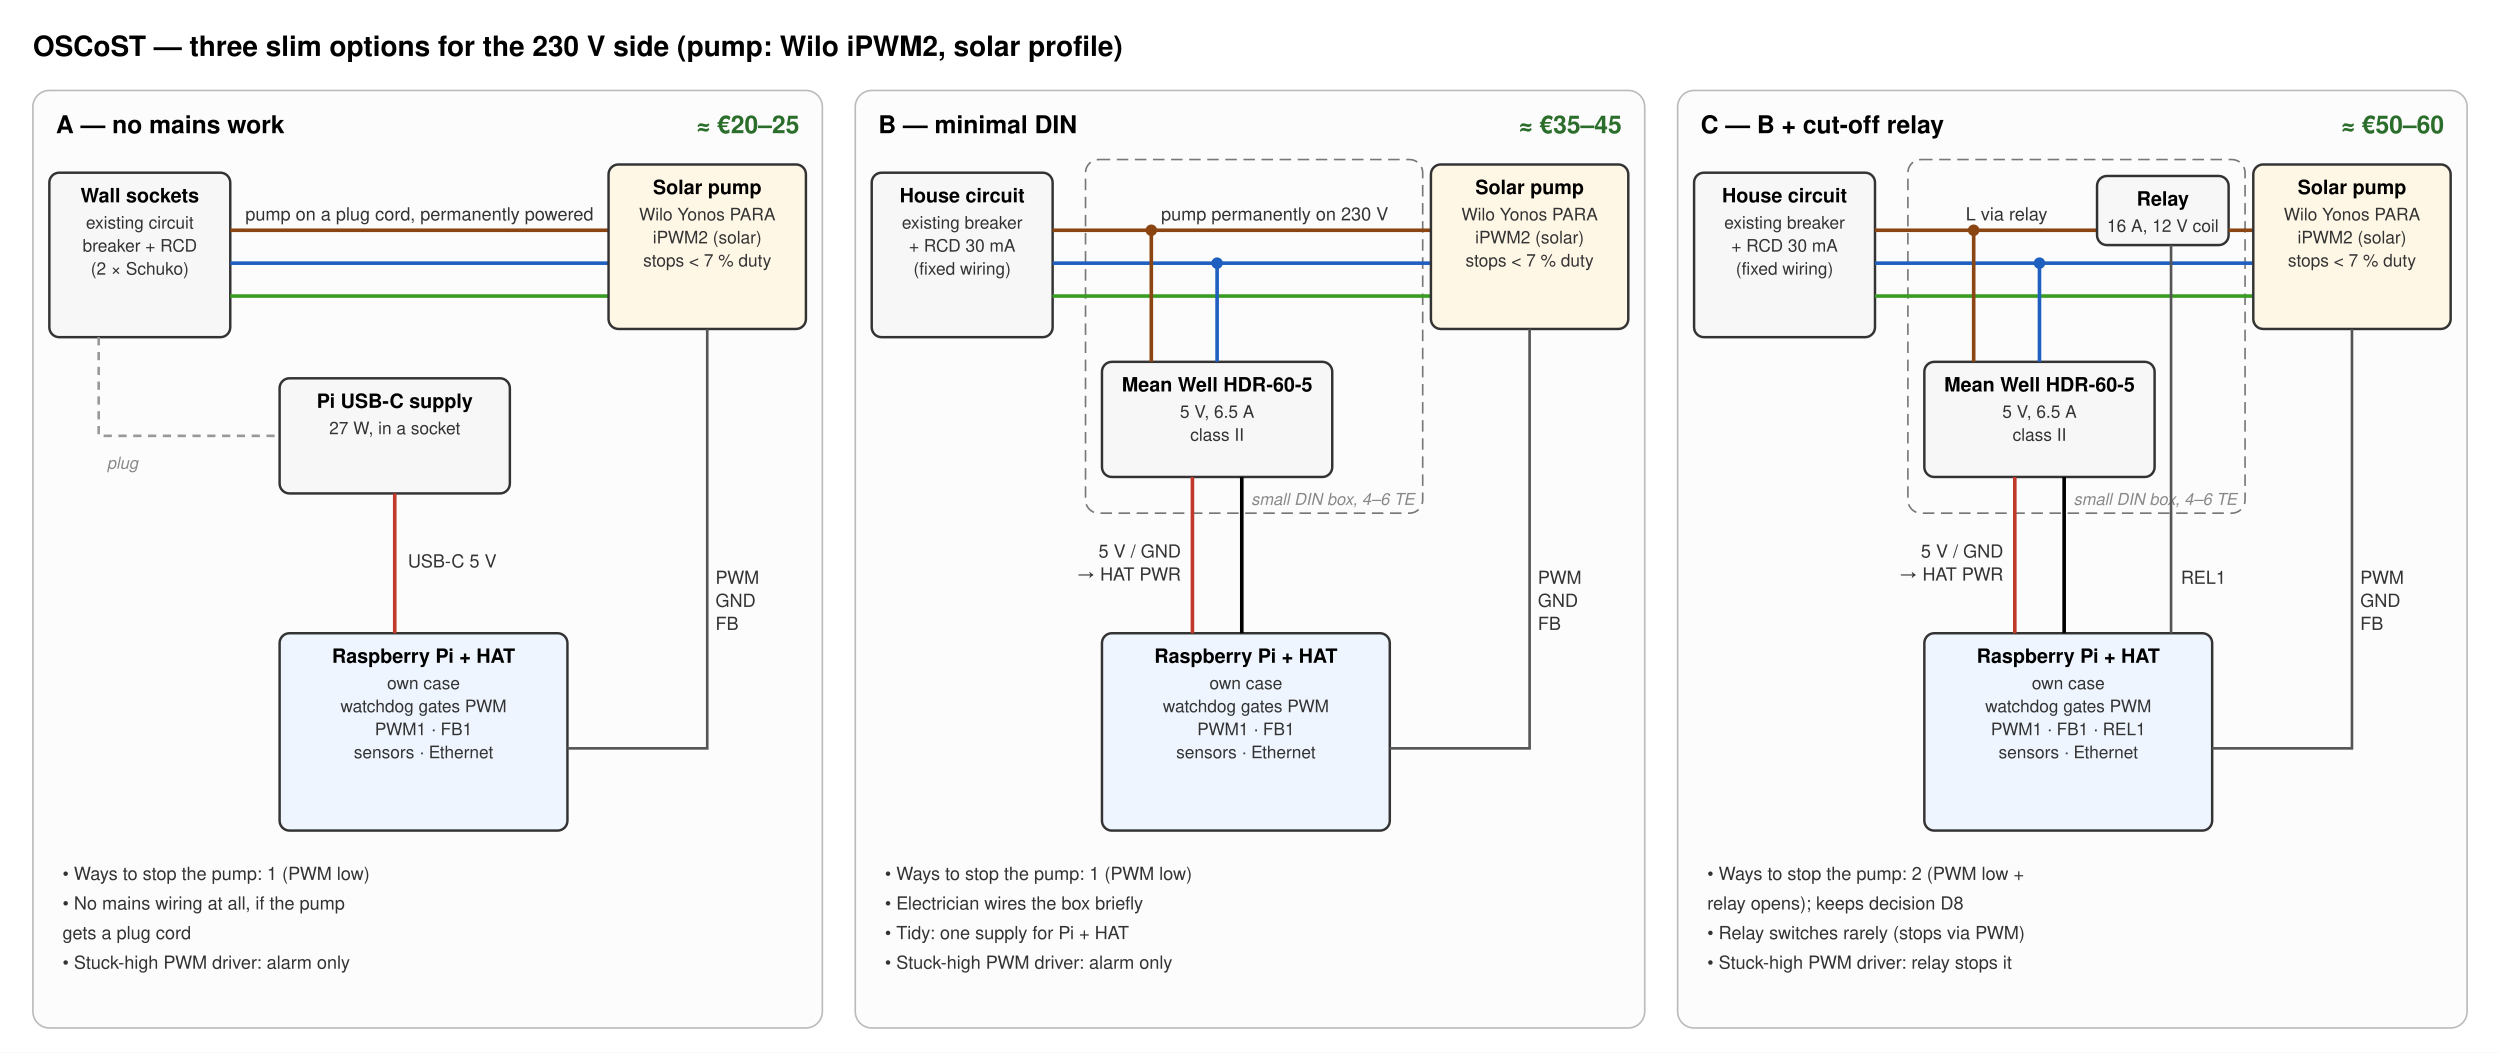
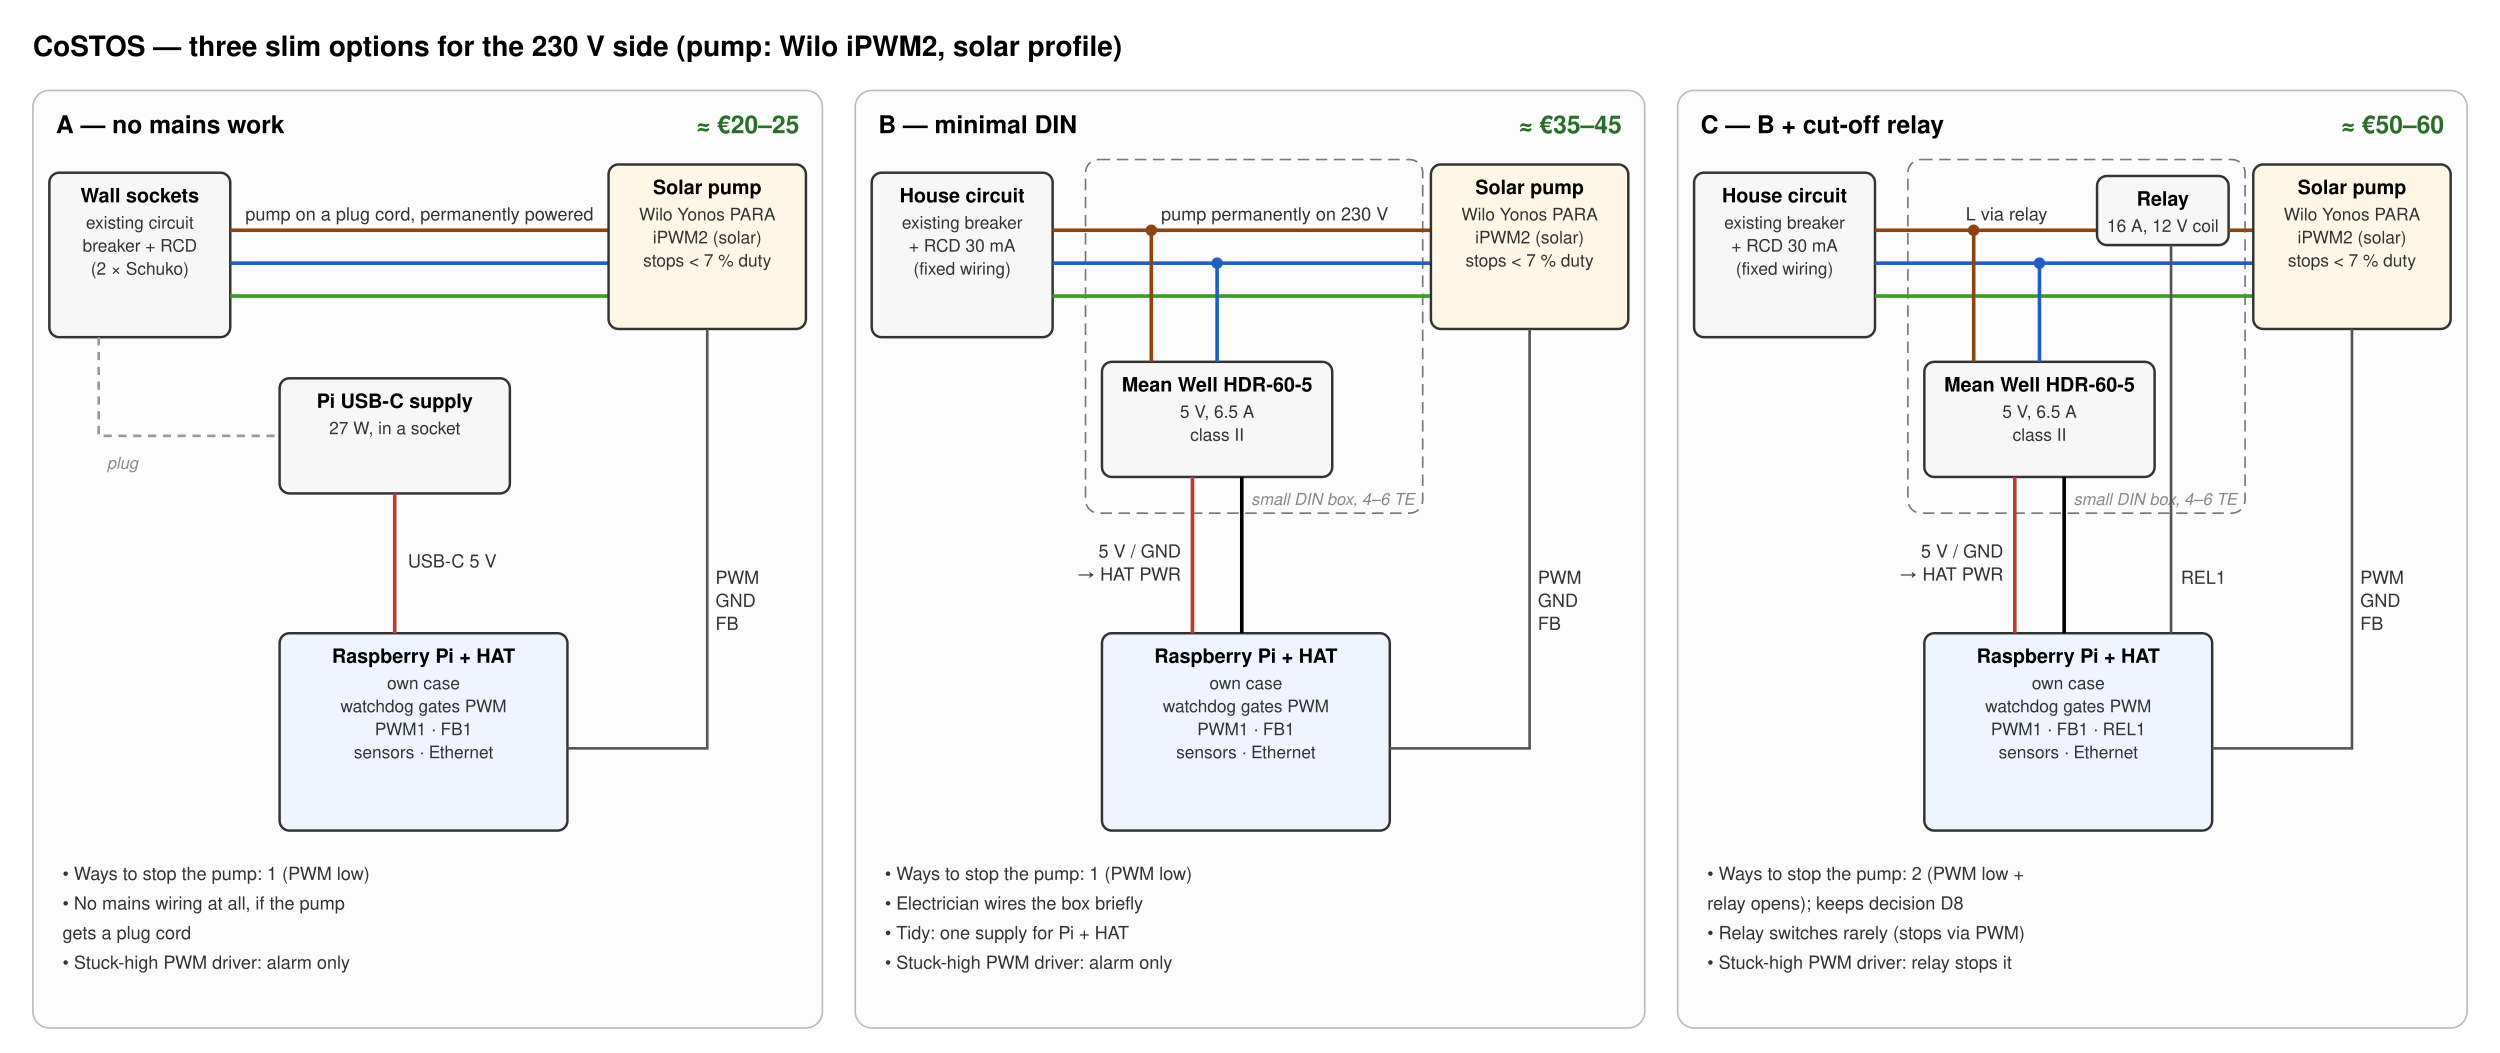
<svg xmlns="http://www.w3.org/2000/svg" viewBox="0 0 1520 640" font-family="Helvetica, Arial, sans-serif">
  <style>.t{font-size:12px;font-weight:bold}.s{font-size:10.5px;fill:#333}.o{font-size:10px;font-style:italic;fill:#888}.h{font-size:15px;font-weight:bold}.c{font-size:15px;font-weight:bold;fill:#2b6e2b}.n{font-size:11px;fill:#333}.big{font-size:17px;font-weight:bold}</style>
  <rect width="1520" height="640" fill="white" />
-   <text x="20" y="34" class="big" text-anchor="start">OSCoST — three slim options for the 230 V side (pump: Wilo iPWM2, solar profile)</text>
+   <text x="20" y="34" class="big" text-anchor="start">CoSTOS — three slim options for the 230 V side (pump: Wilo iPWM2, solar profile)</text>
  <g transform="translate(20,55)">
    <rect x="0" y="0" width="480" height="570" rx="10" fill="#fcfcfc" stroke="#bbb" />
    <text x="14" y="26" class="h" text-anchor="start">A — no mains work</text>
    <text x="466" y="26" class="c" text-anchor="end">≈ €20–25</text>
    <rect x="10" y="50" width="110" height="100" rx="6" fill="#f7f7f7" stroke="#333" stroke-width="1.5" />
    <text x="65.0" y="68" class="t" text-anchor="middle">Wall sockets</text>
    <text x="65.0" y="84" class="s" text-anchor="middle">existing circuit</text>
    <text x="65.0" y="98" class="s" text-anchor="middle">breaker + RCD</text>
    <text x="65.0" y="112" class="s" text-anchor="middle">(2 × Schuko)</text>
    <polyline points="120,85 350,85" fill="none" stroke="#8B4513" stroke-width="2.2" />
    <polyline points="120,105 350,105" fill="none" stroke="#1f5fbf" stroke-width="2.2" />
    <polyline points="120,125 350,125" fill="none" stroke="#3a9d23" stroke-width="2.2" />
    <text x="235" y="79" class="n" text-anchor="middle">pump on a plug cord, permanently powered</text>
    <rect x="350" y="45" width="120" height="100" rx="6" fill="#fff7e6" stroke="#333" stroke-width="1.5" />
    <text x="410.0" y="63" class="t" text-anchor="middle">Solar pump</text>
    <text x="410.0" y="79" class="s" text-anchor="middle">Wilo Yonos PARA</text>
    <text x="410.0" y="93" class="s" text-anchor="middle">iPWM2 (solar)</text>
    <text x="410.0" y="107" class="s" text-anchor="middle">stops &lt; 7 % duty</text>
    <rect x="150" y="175" width="140" height="70" rx="6" fill="#f7f7f7" stroke="#333" stroke-width="1.5" />
    <text x="220.0" y="193" class="t" text-anchor="middle">Pi USB-C supply</text>
    <text x="220.0" y="209" class="s" text-anchor="middle">27 W, in a socket</text>
    <polyline points="40,150 40,210 150,210" fill="none" stroke="#999" stroke-width="1.6" stroke-dasharray="5 4" />
    <text x="45" y="230" class="o" text-anchor="start">plug</text>
    <rect x="150" y="330" width="175" height="120" rx="6" fill="#eef5ff" stroke="#333" stroke-width="1.5" />
    <text x="237.5" y="348" class="t" text-anchor="middle">Raspberry Pi + HAT</text>
    <text x="237.5" y="364" class="s" text-anchor="middle">own case</text>
    <text x="237.5" y="378" class="s" text-anchor="middle">watchdog gates PWM</text>
    <text x="237.5" y="392" class="s" text-anchor="middle">PWM1 · FB1</text>
    <text x="237.5" y="406" class="s" text-anchor="middle">sensors · Ethernet</text>
    <polyline points="220,245 220,330" fill="none" stroke="#c0392b" stroke-width="2.2" />
    <text x="228" y="290" class="n" text-anchor="start">USB-C 5 V</text>
    <polyline points="325,400 410,400 410,145" fill="none" stroke="#555" stroke-width="1.6" />
    <text x="415" y="300" class="n" text-anchor="start">PWM</text>
    <text x="415" y="314" class="n" text-anchor="start">GND</text>
    <text x="415" y="328" class="n" text-anchor="start">FB</text>
    <text x="18" y="480" class="n" text-anchor="start">• Ways to stop the pump: 1 (PWM low)</text>
    <text x="18" y="498" class="n" text-anchor="start">• No mains wiring at all, if the pump</text>
    <text x="18" y="516" class="n" text-anchor="start">   gets a plug cord</text>
    <text x="18" y="534" class="n" text-anchor="start">• Stuck-high PWM driver: alarm only</text>
  </g>
  <g transform="translate(520,55)">
    <rect x="0" y="0" width="480" height="570" rx="10" fill="#fcfcfc" stroke="#bbb" />
    <text x="14" y="26" class="h" text-anchor="start">B — minimal DIN</text>
    <text x="466" y="26" class="c" text-anchor="end">≈ €35–45</text>
    <rect x="10" y="50" width="110" height="100" rx="6" fill="#f7f7f7" stroke="#333" stroke-width="1.5" />
    <text x="65.0" y="68" class="t" text-anchor="middle">House circuit</text>
    <text x="65.0" y="84" class="s" text-anchor="middle">existing breaker</text>
    <text x="65.0" y="98" class="s" text-anchor="middle">+ RCD 30 mA</text>
    <text x="65.0" y="112" class="s" text-anchor="middle">(fixed wiring)</text>
    <rect x="140" y="42" width="205" height="215" rx="8" fill="none" stroke="#777" stroke-dasharray="7 4" />
    <text x="340" y="252" class="o" text-anchor="end">small DIN box, 4–6 TE</text>
    <polyline points="120,85 350,85" fill="none" stroke="#8B4513" stroke-width="2.2" />
    <polyline points="120,105 350,105" fill="none" stroke="#1f5fbf" stroke-width="2.2" />
    <polyline points="120,125 350,125" fill="none" stroke="#3a9d23" stroke-width="2.2" />
    <text x="255" y="79" class="n" text-anchor="middle">pump permanently on 230 V</text>
    <rect x="350" y="45" width="120" height="100" rx="6" fill="#fff7e6" stroke="#333" stroke-width="1.5" />
    <text x="410.0" y="63" class="t" text-anchor="middle">Solar pump</text>
    <text x="410.0" y="79" class="s" text-anchor="middle">Wilo Yonos PARA</text>
    <text x="410.0" y="93" class="s" text-anchor="middle">iPWM2 (solar)</text>
    <text x="410.0" y="107" class="s" text-anchor="middle">stops &lt; 7 % duty</text>
    <rect x="150" y="165" width="140" height="70" rx="6" fill="#f7f7f7" stroke="#333" stroke-width="1.5" />
    <text x="220.0" y="183" class="t" text-anchor="middle">Mean Well HDR-60-5</text>
    <text x="220.0" y="199" class="s" text-anchor="middle">5 V, 6.5 A</text>
    <text x="220.0" y="213" class="s" text-anchor="middle">class II</text>
    <polyline points="180,85 180,165" fill="none" stroke="#8B4513" stroke-width="2.2" />
    <circle cx="180" cy="85" r="3.5" fill="#8B4513" />
    <polyline points="220,105 220,165" fill="none" stroke="#1f5fbf" stroke-width="2.2" />
    <circle cx="220" cy="105" r="3.5" fill="#1f5fbf" />
    <rect x="150" y="330" width="175" height="120" rx="6" fill="#eef5ff" stroke="#333" stroke-width="1.5" />
    <text x="237.5" y="348" class="t" text-anchor="middle">Raspberry Pi + HAT</text>
    <text x="237.5" y="364" class="s" text-anchor="middle">own case</text>
    <text x="237.5" y="378" class="s" text-anchor="middle">watchdog gates PWM</text>
    <text x="237.5" y="392" class="s" text-anchor="middle">PWM1 · FB1</text>
    <text x="237.5" y="406" class="s" text-anchor="middle">sensors · Ethernet</text>
    <polyline points="205,235 205,330" fill="none" stroke="#c0392b" stroke-width="2.2" />
    <polyline points="235,235 235,330" fill="none" stroke="#000" stroke-width="2.2" />
    <text x="198" y="284" class="n" text-anchor="end">5 V / GND</text>
    <text x="198" y="298" class="n" text-anchor="end">→ HAT PWR</text>
    <polyline points="325,400 410,400 410,145" fill="none" stroke="#555" stroke-width="1.6" />
    <text x="415" y="300" class="n" text-anchor="start">PWM</text>
    <text x="415" y="314" class="n" text-anchor="start">GND</text>
    <text x="415" y="328" class="n" text-anchor="start">FB</text>
    <text x="18" y="480" class="n" text-anchor="start">• Ways to stop the pump: 1 (PWM low)</text>
    <text x="18" y="498" class="n" text-anchor="start">• Electrician wires the box briefly</text>
    <text x="18" y="516" class="n" text-anchor="start">• Tidy: one supply for Pi + HAT</text>
    <text x="18" y="534" class="n" text-anchor="start">• Stuck-high PWM driver: alarm only</text>
  </g>
  <g transform="translate(1020,55)">
    <rect x="0" y="0" width="480" height="570" rx="10" fill="#fcfcfc" stroke="#bbb" />
    <text x="14" y="26" class="h" text-anchor="start">C — B + cut-off relay</text>
    <text x="466" y="26" class="c" text-anchor="end">≈ €50–60</text>
    <rect x="10" y="50" width="110" height="100" rx="6" fill="#f7f7f7" stroke="#333" stroke-width="1.5" />
    <text x="65.0" y="68" class="t" text-anchor="middle">House circuit</text>
    <text x="65.0" y="84" class="s" text-anchor="middle">existing breaker</text>
    <text x="65.0" y="98" class="s" text-anchor="middle">+ RCD 30 mA</text>
    <text x="65.0" y="112" class="s" text-anchor="middle">(fixed wiring)</text>
    <rect x="140" y="42" width="205" height="215" rx="8" fill="none" stroke="#777" stroke-dasharray="7 4" />
    <text x="340" y="252" class="o" text-anchor="end">small DIN box, 4–6 TE</text>
    <polyline points="120,85 255,85" fill="none" stroke="#8B4513" stroke-width="2.2" />
    <rect x="255" y="52" width="80" height="42" rx="6" fill="#f7f7f7" stroke="#333" stroke-width="1.5" />
    <text x="295.0" y="70" class="t" text-anchor="middle">Relay</text>
    <text x="295.0" y="86" class="s" text-anchor="middle">16 A, 12 V coil</text>
    <polyline points="335,85 350,85" fill="none" stroke="#8B4513" stroke-width="2.2" />
    <polyline points="120,105 350,105" fill="none" stroke="#1f5fbf" stroke-width="2.2" />
    <polyline points="120,125 350,125" fill="none" stroke="#3a9d23" stroke-width="2.2" />
    <text x="200" y="79" class="n" text-anchor="middle">L via relay</text>
    <rect x="350" y="45" width="120" height="100" rx="6" fill="#fff7e6" stroke="#333" stroke-width="1.5" />
    <text x="410.0" y="63" class="t" text-anchor="middle">Solar pump</text>
    <text x="410.0" y="79" class="s" text-anchor="middle">Wilo Yonos PARA</text>
    <text x="410.0" y="93" class="s" text-anchor="middle">iPWM2 (solar)</text>
    <text x="410.0" y="107" class="s" text-anchor="middle">stops &lt; 7 % duty</text>
    <rect x="150" y="165" width="140" height="70" rx="6" fill="#f7f7f7" stroke="#333" stroke-width="1.5" />
    <text x="220.0" y="183" class="t" text-anchor="middle">Mean Well HDR-60-5</text>
    <text x="220.0" y="199" class="s" text-anchor="middle">5 V, 6.5 A</text>
    <text x="220.0" y="213" class="s" text-anchor="middle">class II</text>
    <polyline points="180,85 180,165" fill="none" stroke="#8B4513" stroke-width="2.2" />
    <circle cx="180" cy="85" r="3.5" fill="#8B4513" />
    <polyline points="220,105 220,165" fill="none" stroke="#1f5fbf" stroke-width="2.2" />
    <circle cx="220" cy="105" r="3.5" fill="#1f5fbf" />
    <rect x="150" y="330" width="175" height="120" rx="6" fill="#eef5ff" stroke="#333" stroke-width="1.5" />
    <text x="237.5" y="348" class="t" text-anchor="middle">Raspberry Pi + HAT</text>
    <text x="237.5" y="364" class="s" text-anchor="middle">own case</text>
    <text x="237.5" y="378" class="s" text-anchor="middle">watchdog gates PWM</text>
    <text x="237.5" y="392" class="s" text-anchor="middle">PWM1 · FB1 · REL1</text>
    <text x="237.5" y="406" class="s" text-anchor="middle">sensors · Ethernet</text>
    <polyline points="205,235 205,330" fill="none" stroke="#c0392b" stroke-width="2.2" />
    <polyline points="235,235 235,330" fill="none" stroke="#000" stroke-width="2.2" />
    <text x="198" y="284" class="n" text-anchor="end">5 V / GND</text>
    <text x="198" y="298" class="n" text-anchor="end">→ HAT PWR</text>
    <polyline points="325,400 410,400 410,145" fill="none" stroke="#555" stroke-width="1.6" />
    <text x="415" y="300" class="n" text-anchor="start">PWM</text>
    <text x="415" y="314" class="n" text-anchor="start">GND</text>
    <text x="415" y="328" class="n" text-anchor="start">FB</text>
    <polyline points="300,330 300,94" fill="none" stroke="#555" stroke-width="1.6" />
    <text x="306" y="300" class="n" text-anchor="start">REL1</text>
    <text x="18" y="480" class="n" text-anchor="start">• Ways to stop the pump: 2 (PWM low +</text>
    <text x="18" y="498" class="n" text-anchor="start">   relay opens); keeps decision D8</text>
    <text x="18" y="516" class="n" text-anchor="start">• Relay switches rarely (stops via PWM)</text>
    <text x="18" y="534" class="n" text-anchor="start">• Stuck-high PWM driver: relay stops it</text>
  </g>
</svg>
